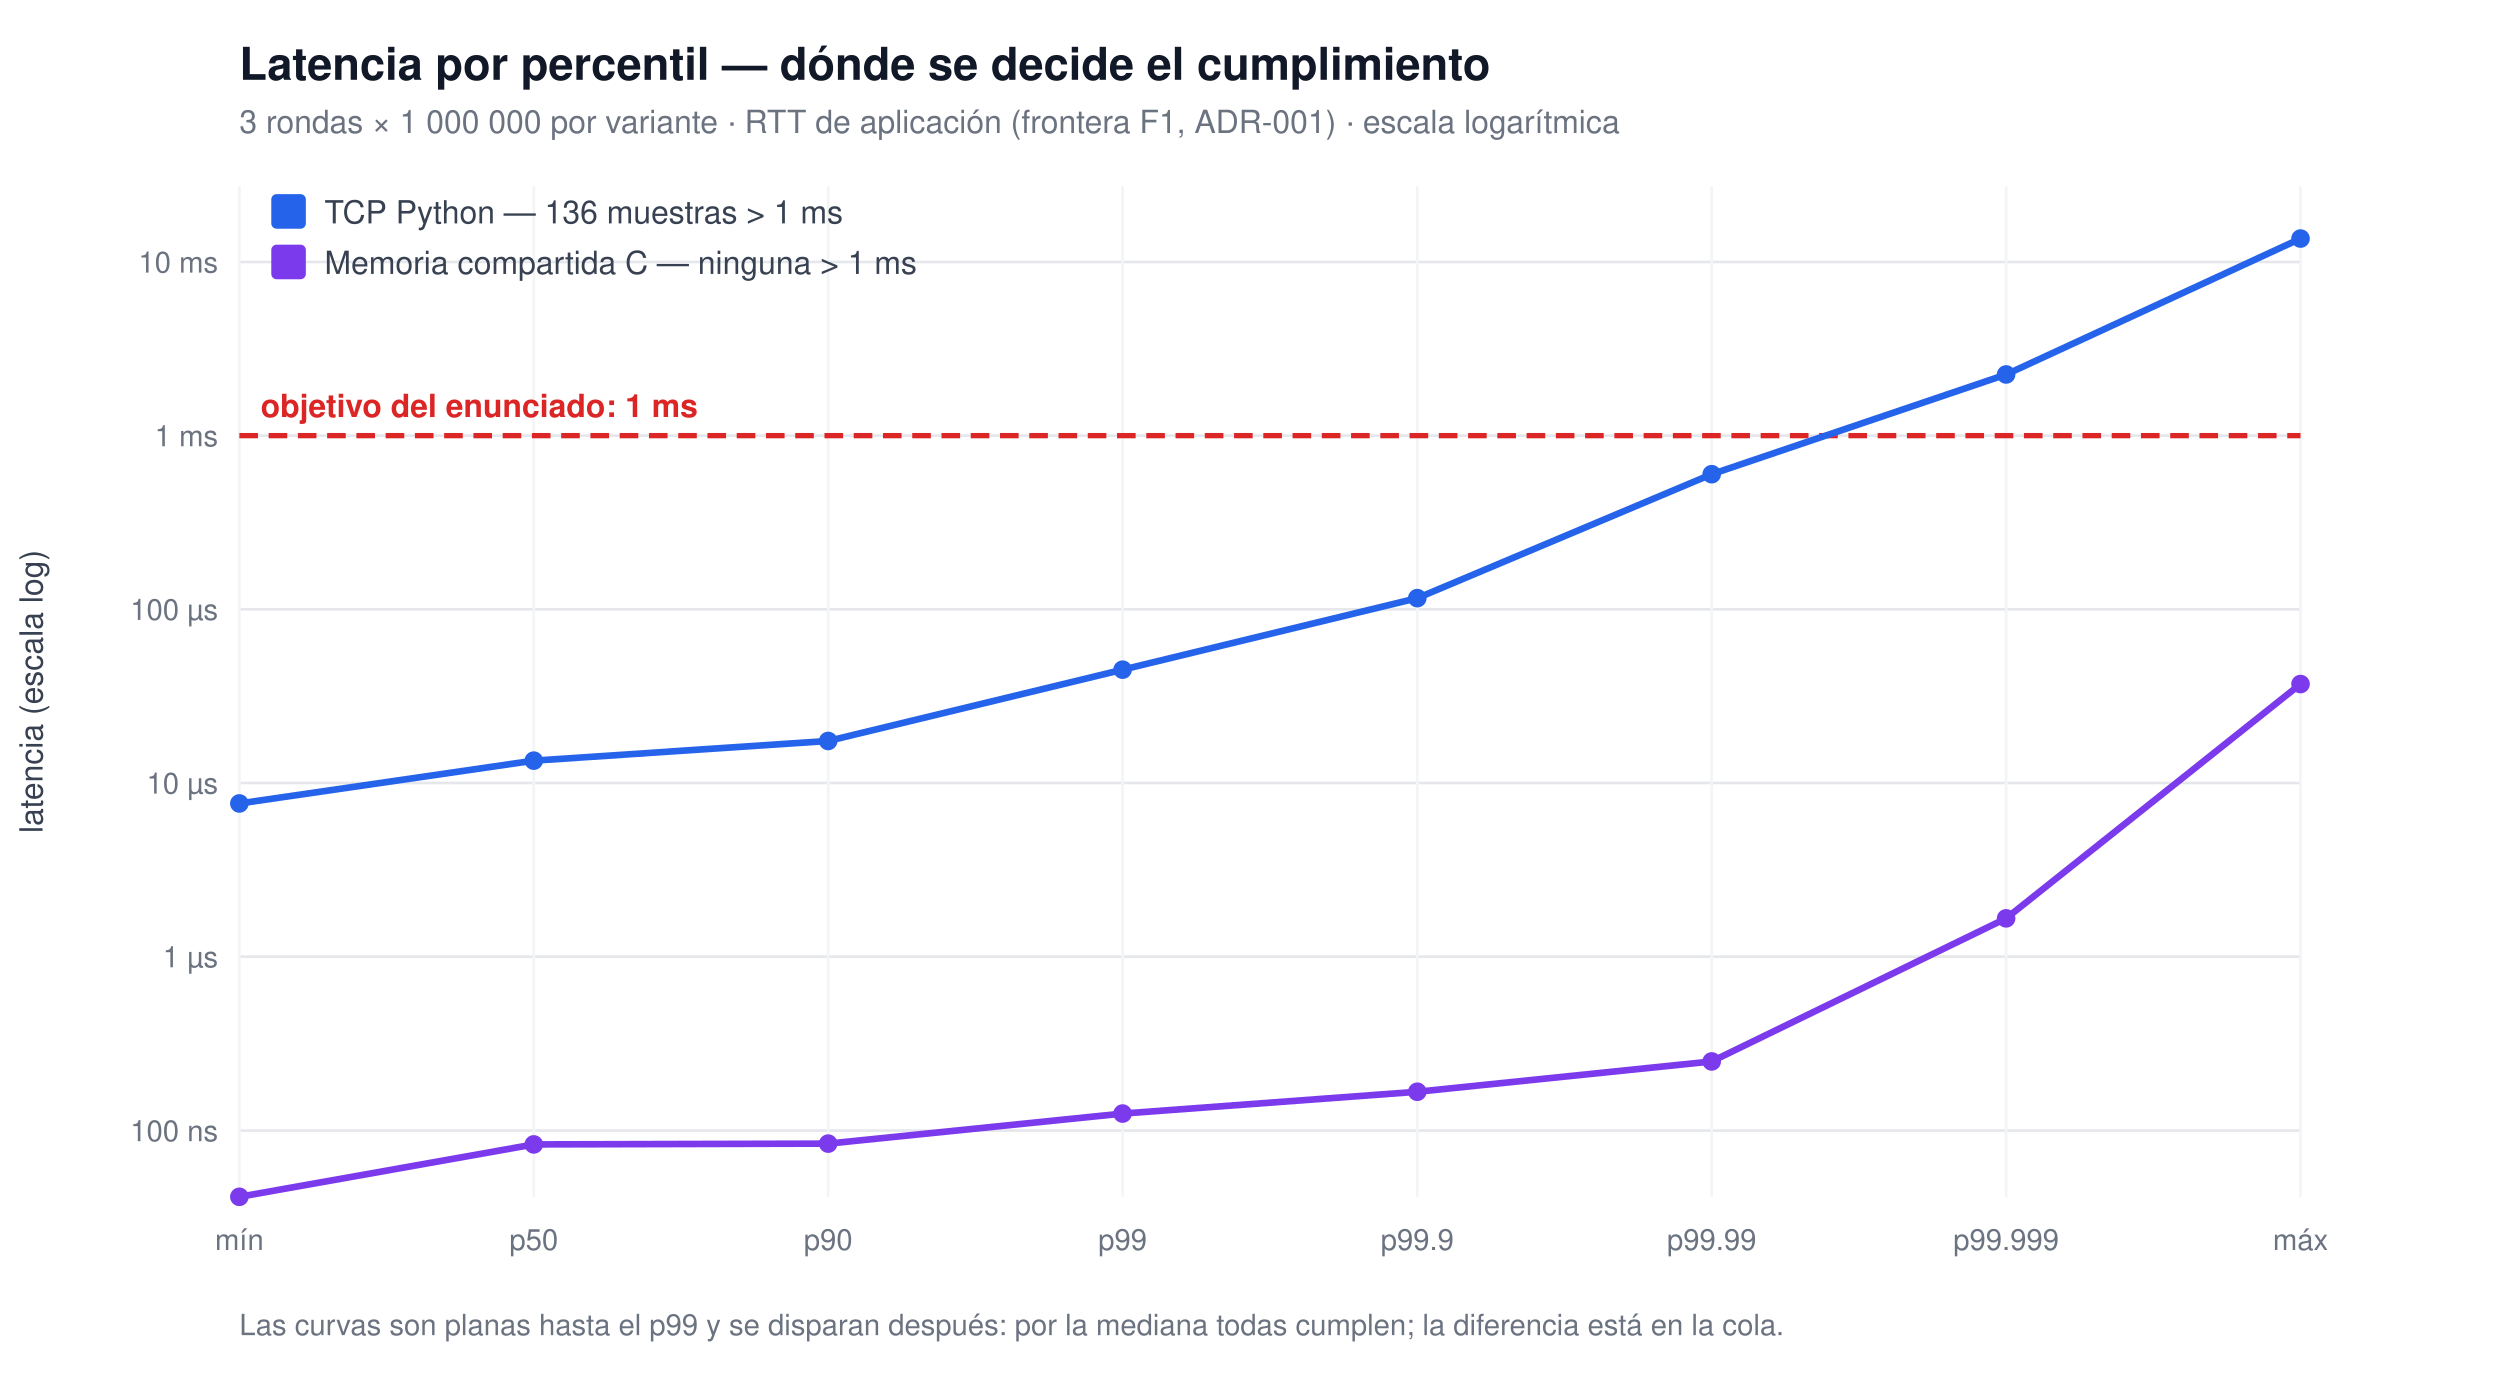
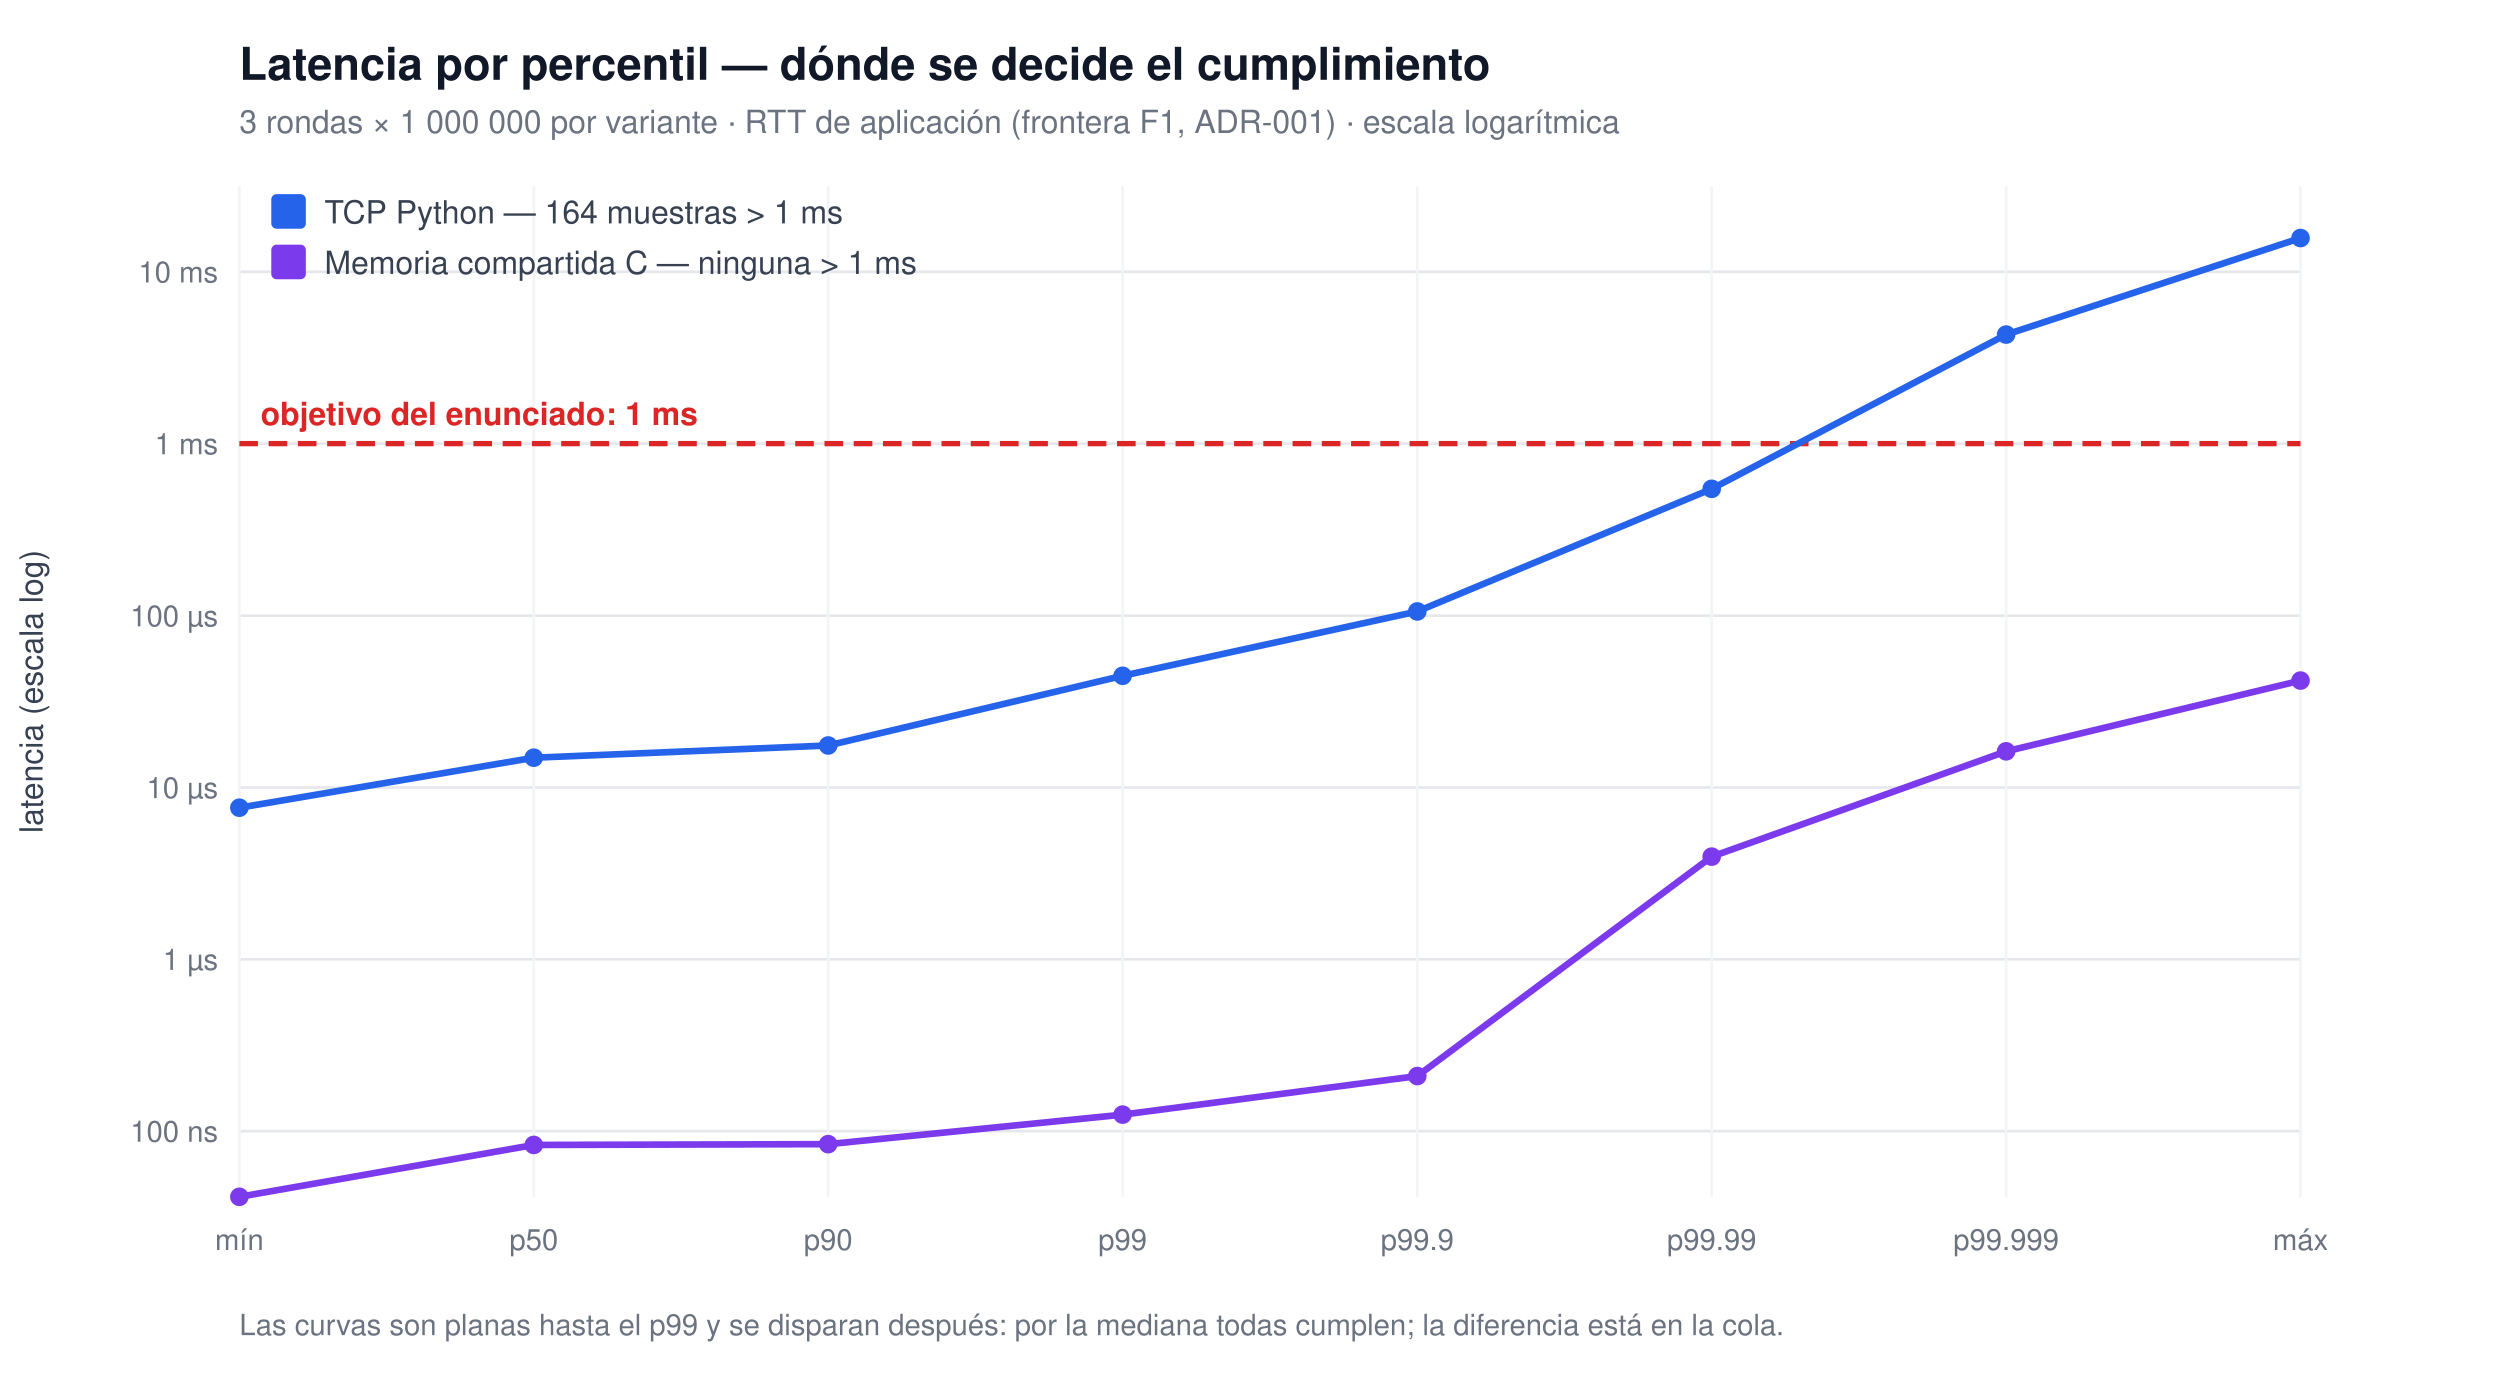
<svg xmlns="http://www.w3.org/2000/svg" width="940" height="520" viewBox="0 0 940 520" font-family="-apple-system,Segoe UI,Helvetica,Arial,sans-serif">
  <rect width="940" height="520" fill="#ffffff" />
  <text x="90" y="30" font-size="17" font-weight="600" fill="#111827">Latencia por percentil — dónde se decide el cumplimiento</text>
  <text x="90" y="50" font-size="12" fill="#6b7280">3 rondas × 1 000 000 por variante · RTT de aplicación (frontera F1, ADR-001) · escala logarítmica</text>
-   <line x1="90" y1="425.1" x2="865" y2="425.1" stroke="#e5e7eb" stroke-width="1" />
-   <text x="82" y="429.1" font-size="11" fill="#6b7280" text-anchor="end">100 ns</text>
-   <line x1="90" y1="359.7" x2="865" y2="359.7" stroke="#e5e7eb" stroke-width="1" />
-   <text x="82" y="363.7" font-size="11" fill="#6b7280" text-anchor="end">1 µs</text>
-   <line x1="90" y1="294.4" x2="865" y2="294.4" stroke="#e5e7eb" stroke-width="1" />
-   <text x="82" y="298.4" font-size="11" fill="#6b7280" text-anchor="end">10 µs</text>
-   <line x1="90" y1="229.1" x2="865" y2="229.1" stroke="#e5e7eb" stroke-width="1" />
-   <text x="82" y="233.1" font-size="11" fill="#6b7280" text-anchor="end">100 µs</text>
-   <line x1="90" y1="163.8" x2="865" y2="163.8" stroke="#e5e7eb" stroke-width="1" />
-   <text x="82" y="167.8" font-size="11" fill="#6b7280" text-anchor="end">1 ms</text>
-   <line x1="90" y1="98.5" x2="865" y2="98.5" stroke="#e5e7eb" stroke-width="1" />
-   <text x="82" y="102.5" font-size="11" fill="#6b7280" text-anchor="end">10 ms</text>
+   <line x1="90" y1="425.3" x2="865" y2="425.3" stroke="#e5e7eb" stroke-width="1" />
+   <text x="82" y="429.3" font-size="11" fill="#6b7280" text-anchor="end">100 ns</text>
+   <line x1="90" y1="360.7" x2="865" y2="360.7" stroke="#e5e7eb" stroke-width="1" />
+   <text x="82" y="364.7" font-size="11" fill="#6b7280" text-anchor="end">1 µs</text>
+   <line x1="90" y1="296.1" x2="865" y2="296.1" stroke="#e5e7eb" stroke-width="1" />
+   <text x="82" y="300.1" font-size="11" fill="#6b7280" text-anchor="end">10 µs</text>
+   <line x1="90" y1="231.5" x2="865" y2="231.5" stroke="#e5e7eb" stroke-width="1" />
+   <text x="82" y="235.5" font-size="11" fill="#6b7280" text-anchor="end">100 µs</text>
+   <line x1="90" y1="166.8" x2="865" y2="166.8" stroke="#e5e7eb" stroke-width="1" />
+   <text x="82" y="170.8" font-size="11" fill="#6b7280" text-anchor="end">1 ms</text>
+   <line x1="90" y1="102.2" x2="865" y2="102.2" stroke="#e5e7eb" stroke-width="1" />
+   <text x="82" y="106.2" font-size="11" fill="#6b7280" text-anchor="end">10 ms</text>
  <text x="16" y="260" font-size="12" fill="#374151" text-anchor="middle" transform="rotate(-90 16 260)">latencia (escala log)</text>
  <line x1="90.0" y1="70" x2="90.0" y2="450" stroke="#f3f4f6" stroke-width="1" />
  <text x="90.0" y="470" font-size="11" fill="#6b7280" text-anchor="middle">mín</text>
  <line x1="200.7" y1="70" x2="200.7" y2="450" stroke="#f3f4f6" stroke-width="1" />
  <text x="200.7" y="470" font-size="11" fill="#6b7280" text-anchor="middle">p50</text>
  <line x1="311.4" y1="70" x2="311.4" y2="450" stroke="#f3f4f6" stroke-width="1" />
  <text x="311.4" y="470" font-size="11" fill="#6b7280" text-anchor="middle">p90</text>
  <line x1="422.1" y1="70" x2="422.1" y2="450" stroke="#f3f4f6" stroke-width="1" />
  <text x="422.1" y="470" font-size="11" fill="#6b7280" text-anchor="middle">p99</text>
  <line x1="532.9" y1="70" x2="532.9" y2="450" stroke="#f3f4f6" stroke-width="1" />
  <text x="532.9" y="470" font-size="11" fill="#6b7280" text-anchor="middle">p99.9</text>
  <line x1="643.6" y1="70" x2="643.6" y2="450" stroke="#f3f4f6" stroke-width="1" />
  <text x="643.6" y="470" font-size="11" fill="#6b7280" text-anchor="middle">p99.99</text>
  <line x1="754.3" y1="70" x2="754.3" y2="450" stroke="#f3f4f6" stroke-width="1" />
  <text x="754.3" y="470" font-size="11" fill="#6b7280" text-anchor="middle">p99.999</text>
  <line x1="865.0" y1="70" x2="865.0" y2="450" stroke="#f3f4f6" stroke-width="1" />
  <text x="865.0" y="470" font-size="11" fill="#6b7280" text-anchor="middle">máx</text>
-   <line x1="90" y1="163.8" x2="865" y2="163.8" stroke="#dc2626" stroke-width="2" stroke-dasharray="7,4" />
-   <text x="98" y="156.8" font-size="12" font-weight="600" fill="#dc2626">objetivo del enunciado: 1 ms</text>
-   <polyline points="90.0,302.1 200.7,286.0 311.4,278.6 422.1,251.8 532.9,224.9 643.6,178.3 754.3,140.8 865.0,89.7" fill="none" stroke="#2563eb" stroke-width="2.5" stroke-linejoin="round" />
-   <circle cx="90.0" cy="302.1" r="3.5" fill="#2563eb" />
-   <circle cx="200.7" cy="286.0" r="3.5" fill="#2563eb" />
-   <circle cx="311.4" cy="278.6" r="3.5" fill="#2563eb" />
-   <circle cx="422.1" cy="251.8" r="3.5" fill="#2563eb" />
-   <circle cx="532.9" cy="224.9" r="3.5" fill="#2563eb" />
-   <circle cx="643.6" cy="178.3" r="3.5" fill="#2563eb" />
-   <circle cx="754.3" cy="140.8" r="3.5" fill="#2563eb" />
-   <circle cx="865.0" cy="89.7" r="3.5" fill="#2563eb" />
-   <polyline points="90.0,450.0 200.7,430.3 311.4,430.0 422.1,418.7 532.9,410.5 643.6,399.1 754.3,345.3 865.0,257.2" fill="none" stroke="#7c3aed" stroke-width="2.5" stroke-linejoin="round" />
+   <line x1="90" y1="166.8" x2="865" y2="166.8" stroke="#dc2626" stroke-width="2" stroke-dasharray="7,4" />
+   <text x="98" y="159.8" font-size="12" font-weight="600" fill="#dc2626">objetivo del enunciado: 1 ms</text>
+   <polyline points="90.0,303.7 200.7,284.9 311.4,280.3 422.1,254.1 532.9,229.9 643.6,183.8 754.3,125.8 865.0,89.5" fill="none" stroke="#2563eb" stroke-width="2.5" stroke-linejoin="round" />
+   <circle cx="90.0" cy="303.7" r="3.5" fill="#2563eb" />
+   <circle cx="200.7" cy="284.9" r="3.5" fill="#2563eb" />
+   <circle cx="311.4" cy="280.3" r="3.5" fill="#2563eb" />
+   <circle cx="422.1" cy="254.1" r="3.5" fill="#2563eb" />
+   <circle cx="532.9" cy="229.9" r="3.5" fill="#2563eb" />
+   <circle cx="643.6" cy="183.8" r="3.5" fill="#2563eb" />
+   <circle cx="754.3" cy="125.8" r="3.5" fill="#2563eb" />
+   <circle cx="865.0" cy="89.5" r="3.5" fill="#2563eb" />
+   <polyline points="90.0,450.0 200.7,430.5 311.4,430.2 422.1,419.1 532.9,404.6 643.6,322.1 754.3,282.5 865.0,255.9" fill="none" stroke="#7c3aed" stroke-width="2.5" stroke-linejoin="round" />
  <circle cx="90.0" cy="450.0" r="3.5" fill="#7c3aed" />
-   <circle cx="200.7" cy="430.3" r="3.5" fill="#7c3aed" />
-   <circle cx="311.4" cy="430.0" r="3.5" fill="#7c3aed" />
-   <circle cx="422.1" cy="418.7" r="3.5" fill="#7c3aed" />
-   <circle cx="532.9" cy="410.5" r="3.5" fill="#7c3aed" />
-   <circle cx="643.6" cy="399.1" r="3.5" fill="#7c3aed" />
-   <circle cx="754.3" cy="345.3" r="3.5" fill="#7c3aed" />
-   <circle cx="865.0" cy="257.2" r="3.5" fill="#7c3aed" />
+   <circle cx="200.7" cy="430.5" r="3.5" fill="#7c3aed" />
+   <circle cx="311.4" cy="430.2" r="3.5" fill="#7c3aed" />
+   <circle cx="422.1" cy="419.1" r="3.5" fill="#7c3aed" />
+   <circle cx="532.9" cy="404.6" r="3.5" fill="#7c3aed" />
+   <circle cx="643.6" cy="322.1" r="3.5" fill="#7c3aed" />
+   <circle cx="754.3" cy="282.5" r="3.5" fill="#7c3aed" />
+   <circle cx="865.0" cy="255.9" r="3.5" fill="#7c3aed" />
  <rect x="102" y="73" width="13" height="13" rx="2" fill="#2563eb" />
-   <text x="122" y="84" font-size="12" fill="#374151">TCP Python — 136 muestras &gt; 1 ms</text>
+   <text x="122" y="84" font-size="12" fill="#374151">TCP Python — 164 muestras &gt; 1 ms</text>
  <rect x="102" y="92" width="13" height="13" rx="2" fill="#7c3aed" />
  <text x="122" y="103" font-size="12" fill="#374151">Memoria compartida C — ninguna &gt; 1 ms</text>
  <text x="90" y="502" font-size="11" fill="#6b7280">Las curvas son planas hasta el p99 y se disparan después: por la mediana todas cumplen; la diferencia está en la cola.</text>
</svg>
